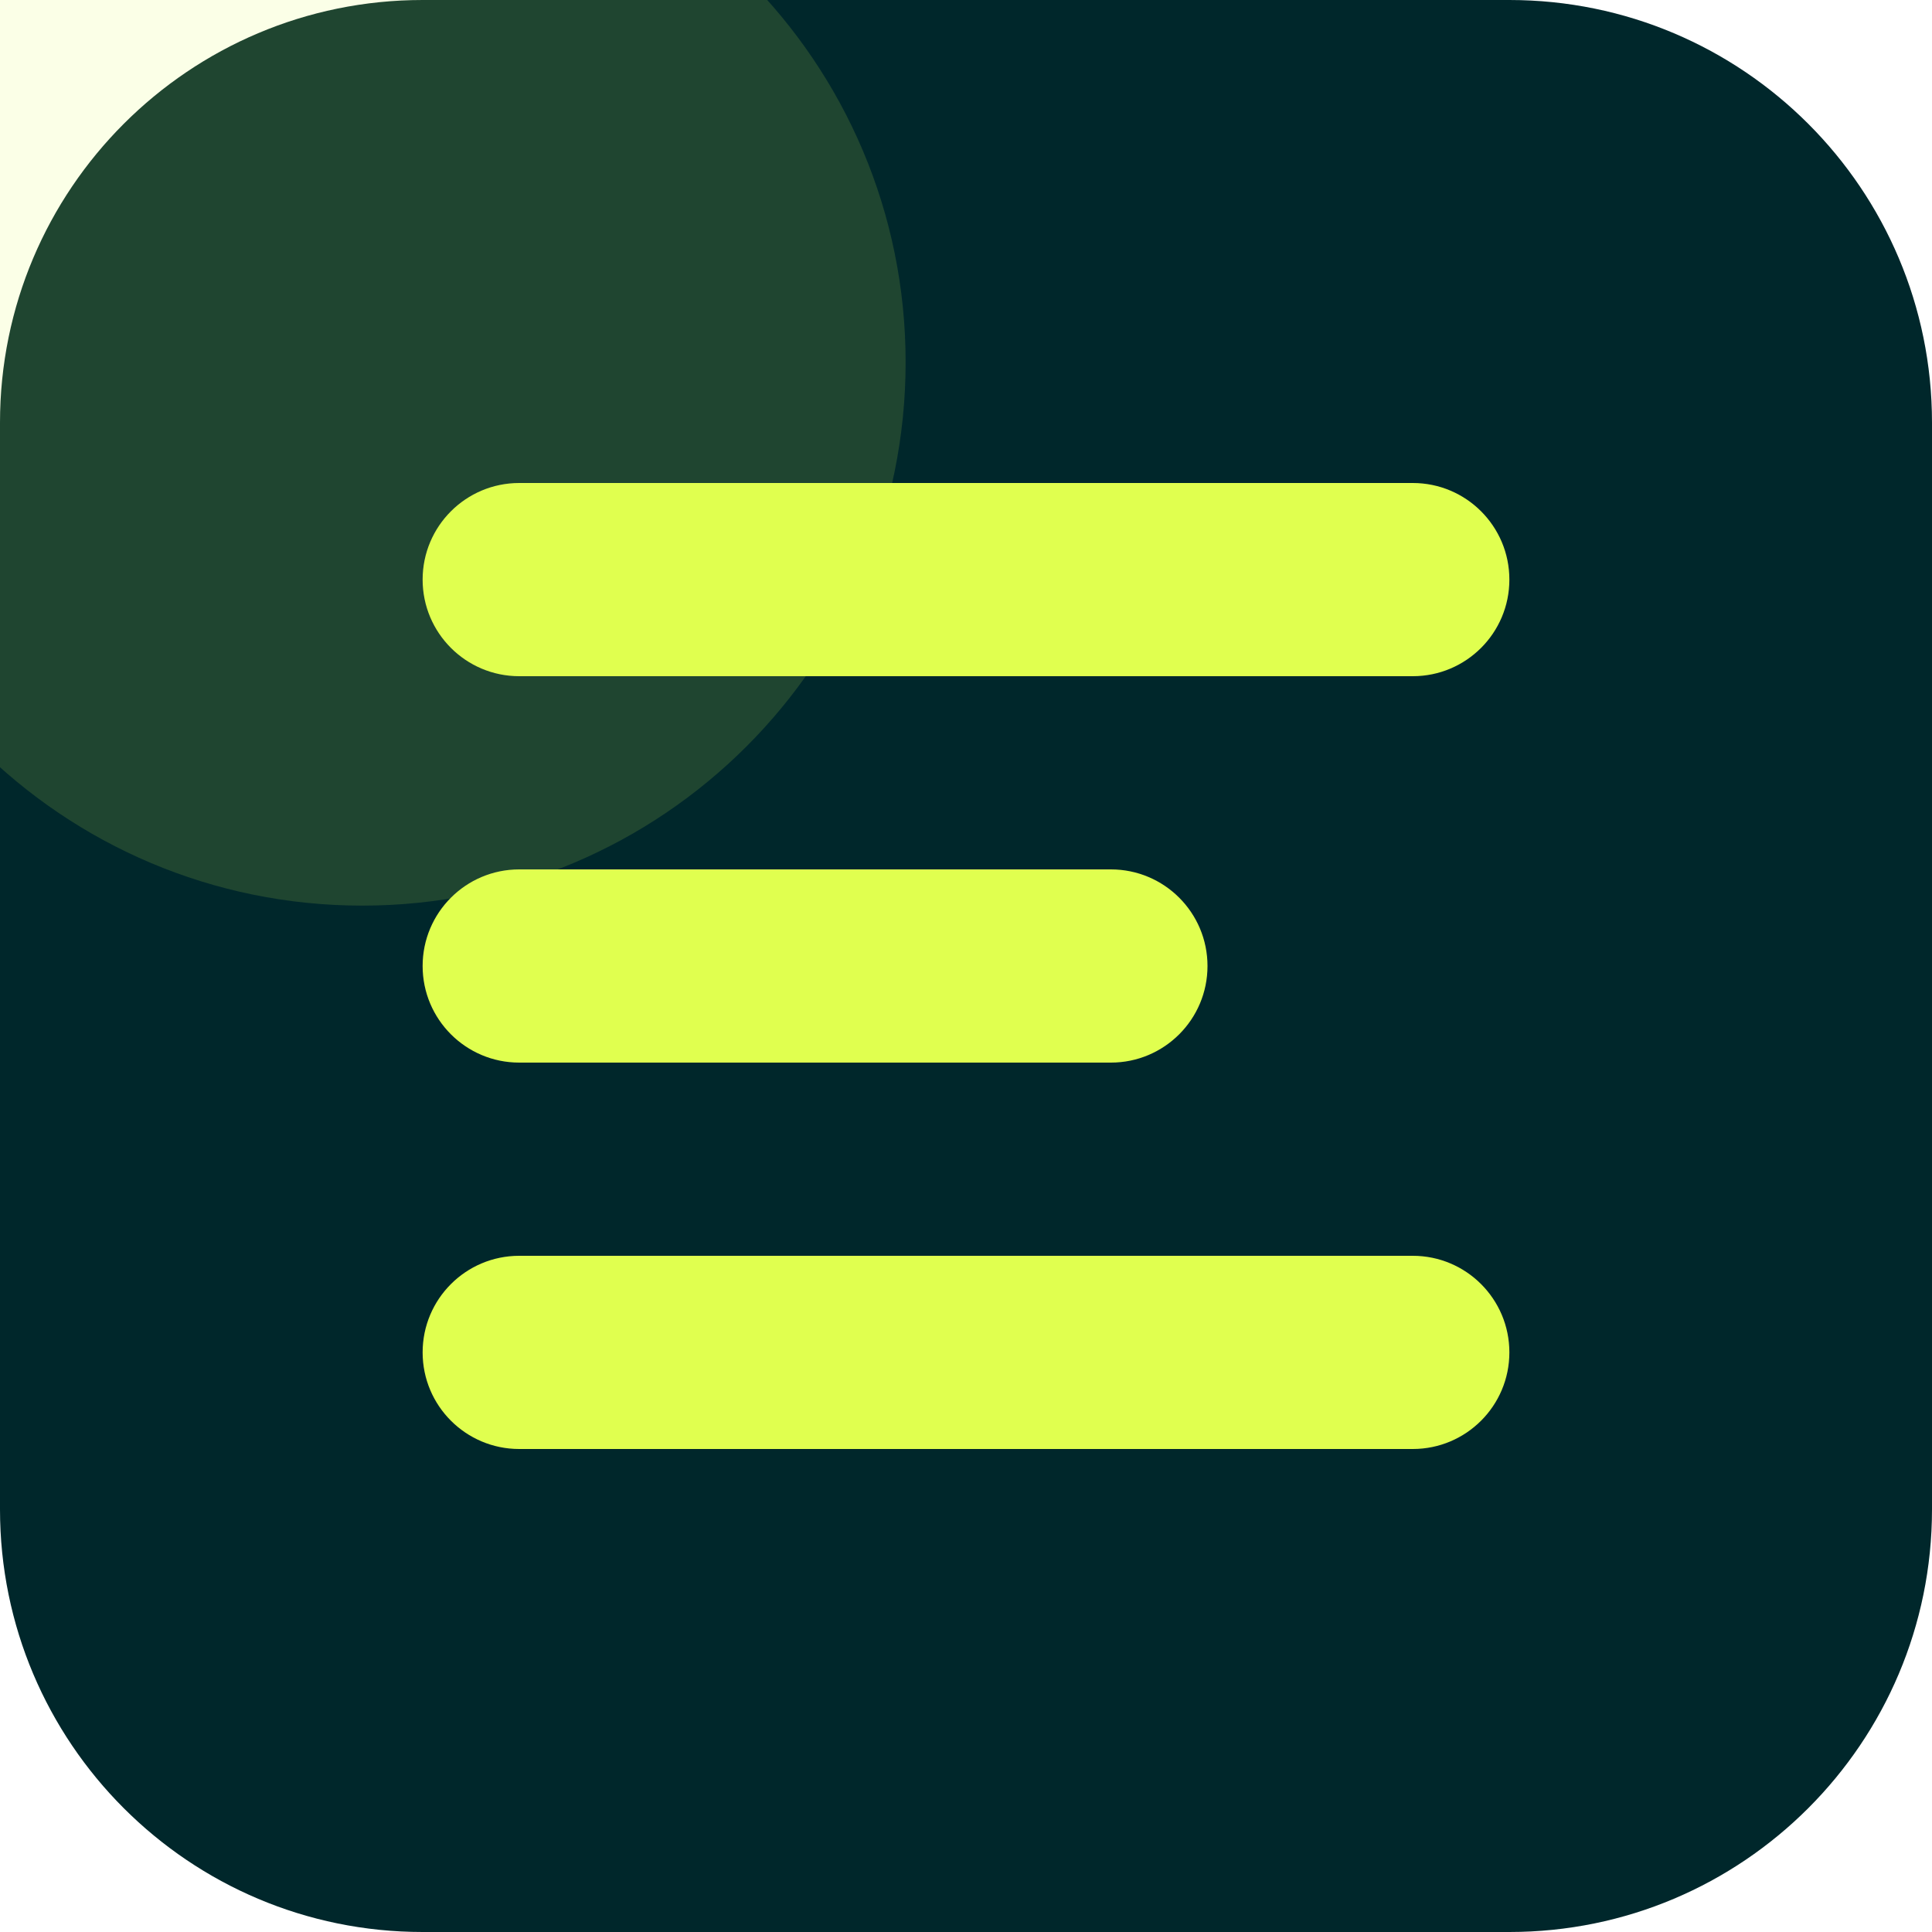
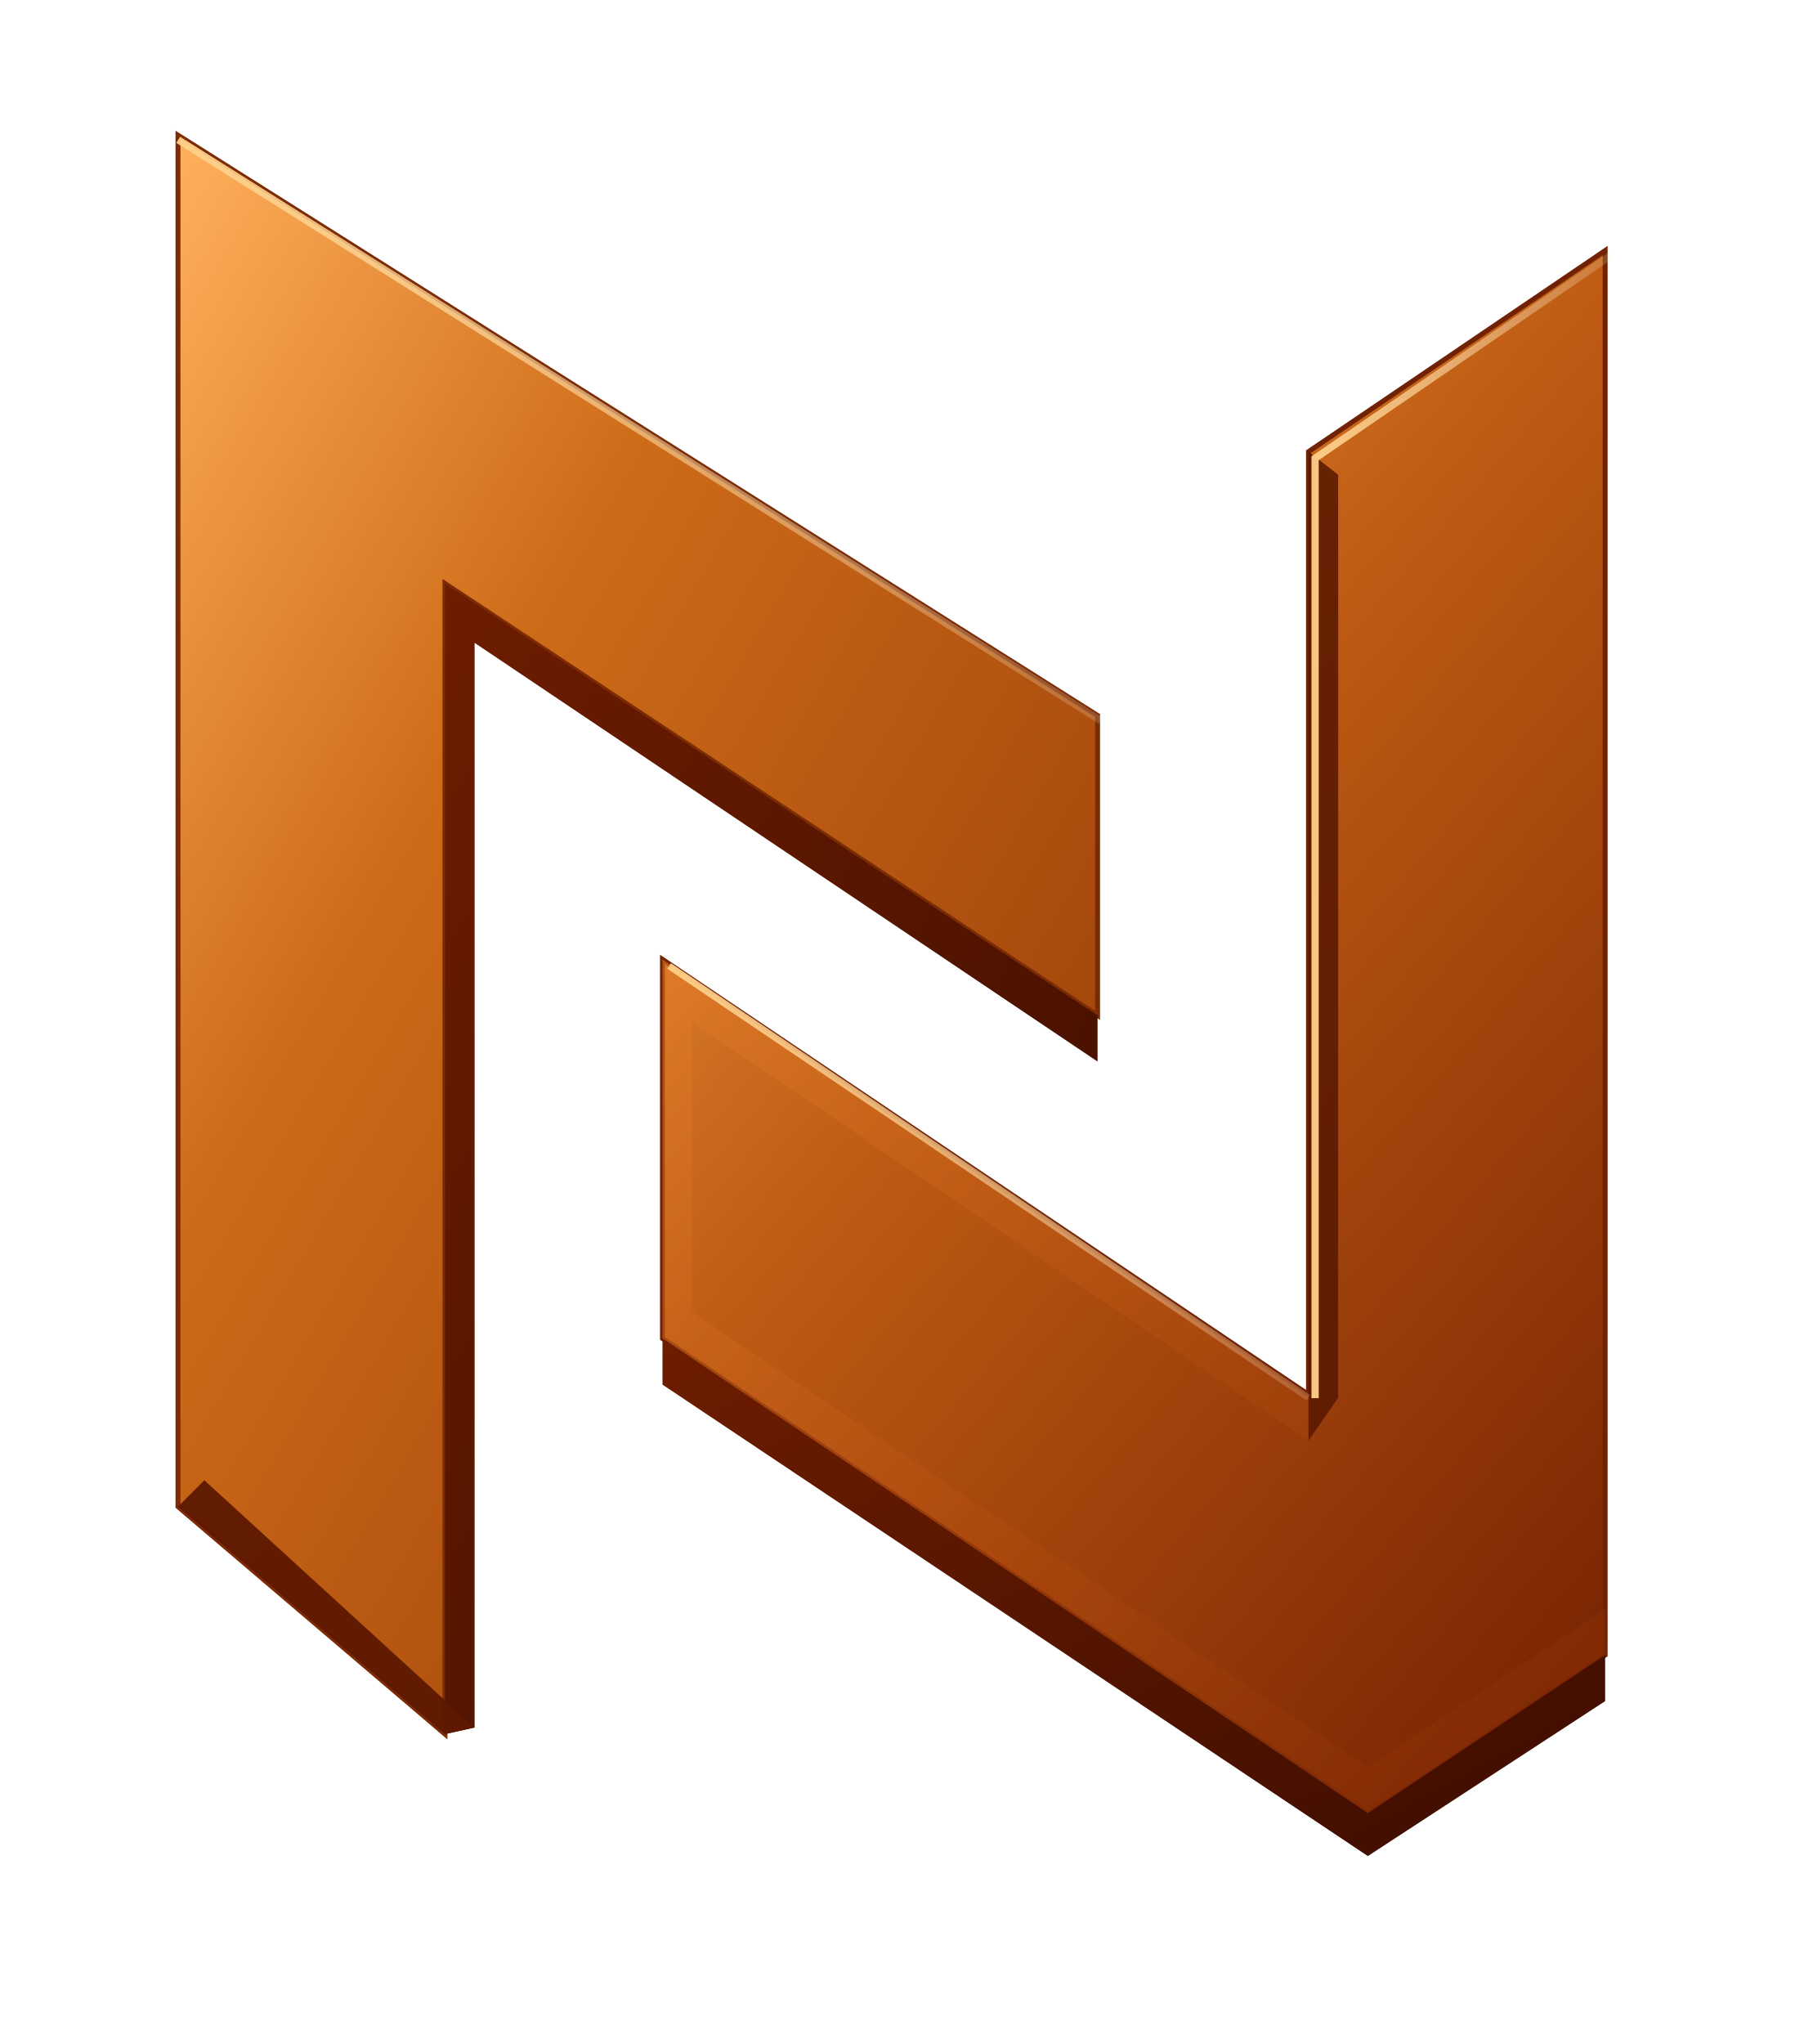
- <svg xmlns="http://www.w3.org/2000/svg" viewBox="0 0 32 32" role="img" aria-label="Expertech">
-   <rect width="32" height="32" rx="7" fill="#00272b" />
-   <circle cx="6" cy="6" r="9" fill="#e0ff4f" opacity="0.14" />
-   <rect x="7" y="8" width="18" height="3.2" rx="1.6" fill="#e0ff4f" />
-   <rect x="7" y="14.4" width="13" height="3.2" rx="1.6" fill="#e0ff4f" />
-   <rect x="7" y="20.8" width="18" height="3.2" rx="1.6" fill="#e0ff4f" />
+ <svg xmlns="http://www.w3.org/2000/svg" viewBox="0 0 550 620" role="img" aria-labelledby="title desc">
+   <defs>
+     <linearGradient id="leftFace" x1="0" y1="0" x2="1" y2="1">
+       <stop offset="0" stop-color="#ffb05b" />
+       <stop offset="0.34" stop-color="#cf6c19" />
+       <stop offset="1" stop-color="#8e3505" />
+     </linearGradient>
+     <linearGradient id="rightFace" x1="0.15" y1="0" x2="0.85" y2="1">
+       <stop offset="0" stop-color="#f29a43" />
+       <stop offset="0.42" stop-color="#bf5b13" />
+       <stop offset="1" stop-color="#7a2603" />
+     </linearGradient>
+     <linearGradient id="lowerFace" x1="0" y1="0" x2="1" y2="1">
+       <stop offset="0" stop-color="#e47d27" />
+       <stop offset="0.55" stop-color="#ad470d" />
+       <stop offset="1" stop-color="#7b2603" />
+     </linearGradient>
+     <linearGradient id="bevel" x1="0" y1="0" x2="1" y2="1">
+       <stop offset="0" stop-color="#6d1d00" />
+       <stop offset="1" stop-color="#3d0d00" />
+     </linearGradient>
+     <linearGradient id="highlight" x1="0" y1="0" x2="1" y2="0">
+       <stop offset="0" stop-color="#ffd08a" stop-opacity=".95" />
+       <stop offset="1" stop-color="#fff1cd" stop-opacity=".18" />
+     </linearGradient>
+     <filter id="softShadow" x="-20%" y="-20%" width="140%" height="140%">
+       <feDropShadow dx="0" dy="3" stdDeviation="2.5" flood-color="#4a1200" flood-opacity=".22" />
+     </filter>
+   </defs>
+   <g transform="translate(7 1)">
+     <path d="M47 40 L326 216 L326 307 L128 176 L128 525 L47 456 Z" fill="url(#leftFace)" stroke="#7c2b05" stroke-width="1.5" stroke-linejoin="miter" />
+     <path d="M128 176 L326 307 L326 321 L137 194 L137 523 L128 525 Z" fill="url(#bevel)" />
+     <path d="M47 456 L128 525 L137 523 L55 448 Z" fill="#5d1800" opacity=".95" />
+     <path d="M480 75 L390 136 L390 422 L194 290 L194 405 L408 549 L480 501 Z" fill="url(#rightFace)" stroke="#712204" stroke-width="1.5" stroke-linejoin="miter" />
+     <path d="M194 290 L390 422 L390 436 L203 309 L203 397 L408 535 L480 487 L480 501 L408 549 L194 405 Z" fill="url(#lowerFace)" opacity=".56" />
+     <path d="M194 405 L408 549 L480 501 L480 515 L408 562 L194 419 Z" fill="url(#bevel)" />
+     <path d="M390 136 L399 143 L399 423 L390 436 Z" fill="#5b1800" opacity=".88" />
+     <path d="M48 42 L326 217" fill="none" stroke="url(#highlight)" stroke-width="2.2" stroke-linecap="square" />
+     <path d="M481 77 L392 138 L392 422" fill="none" stroke="url(#highlight)" stroke-width="2.2" stroke-linecap="square" />
+     <path d="M196 292 L390 423" fill="none" stroke="url(#highlight)" stroke-width="2" />
+   </g>
</svg>
